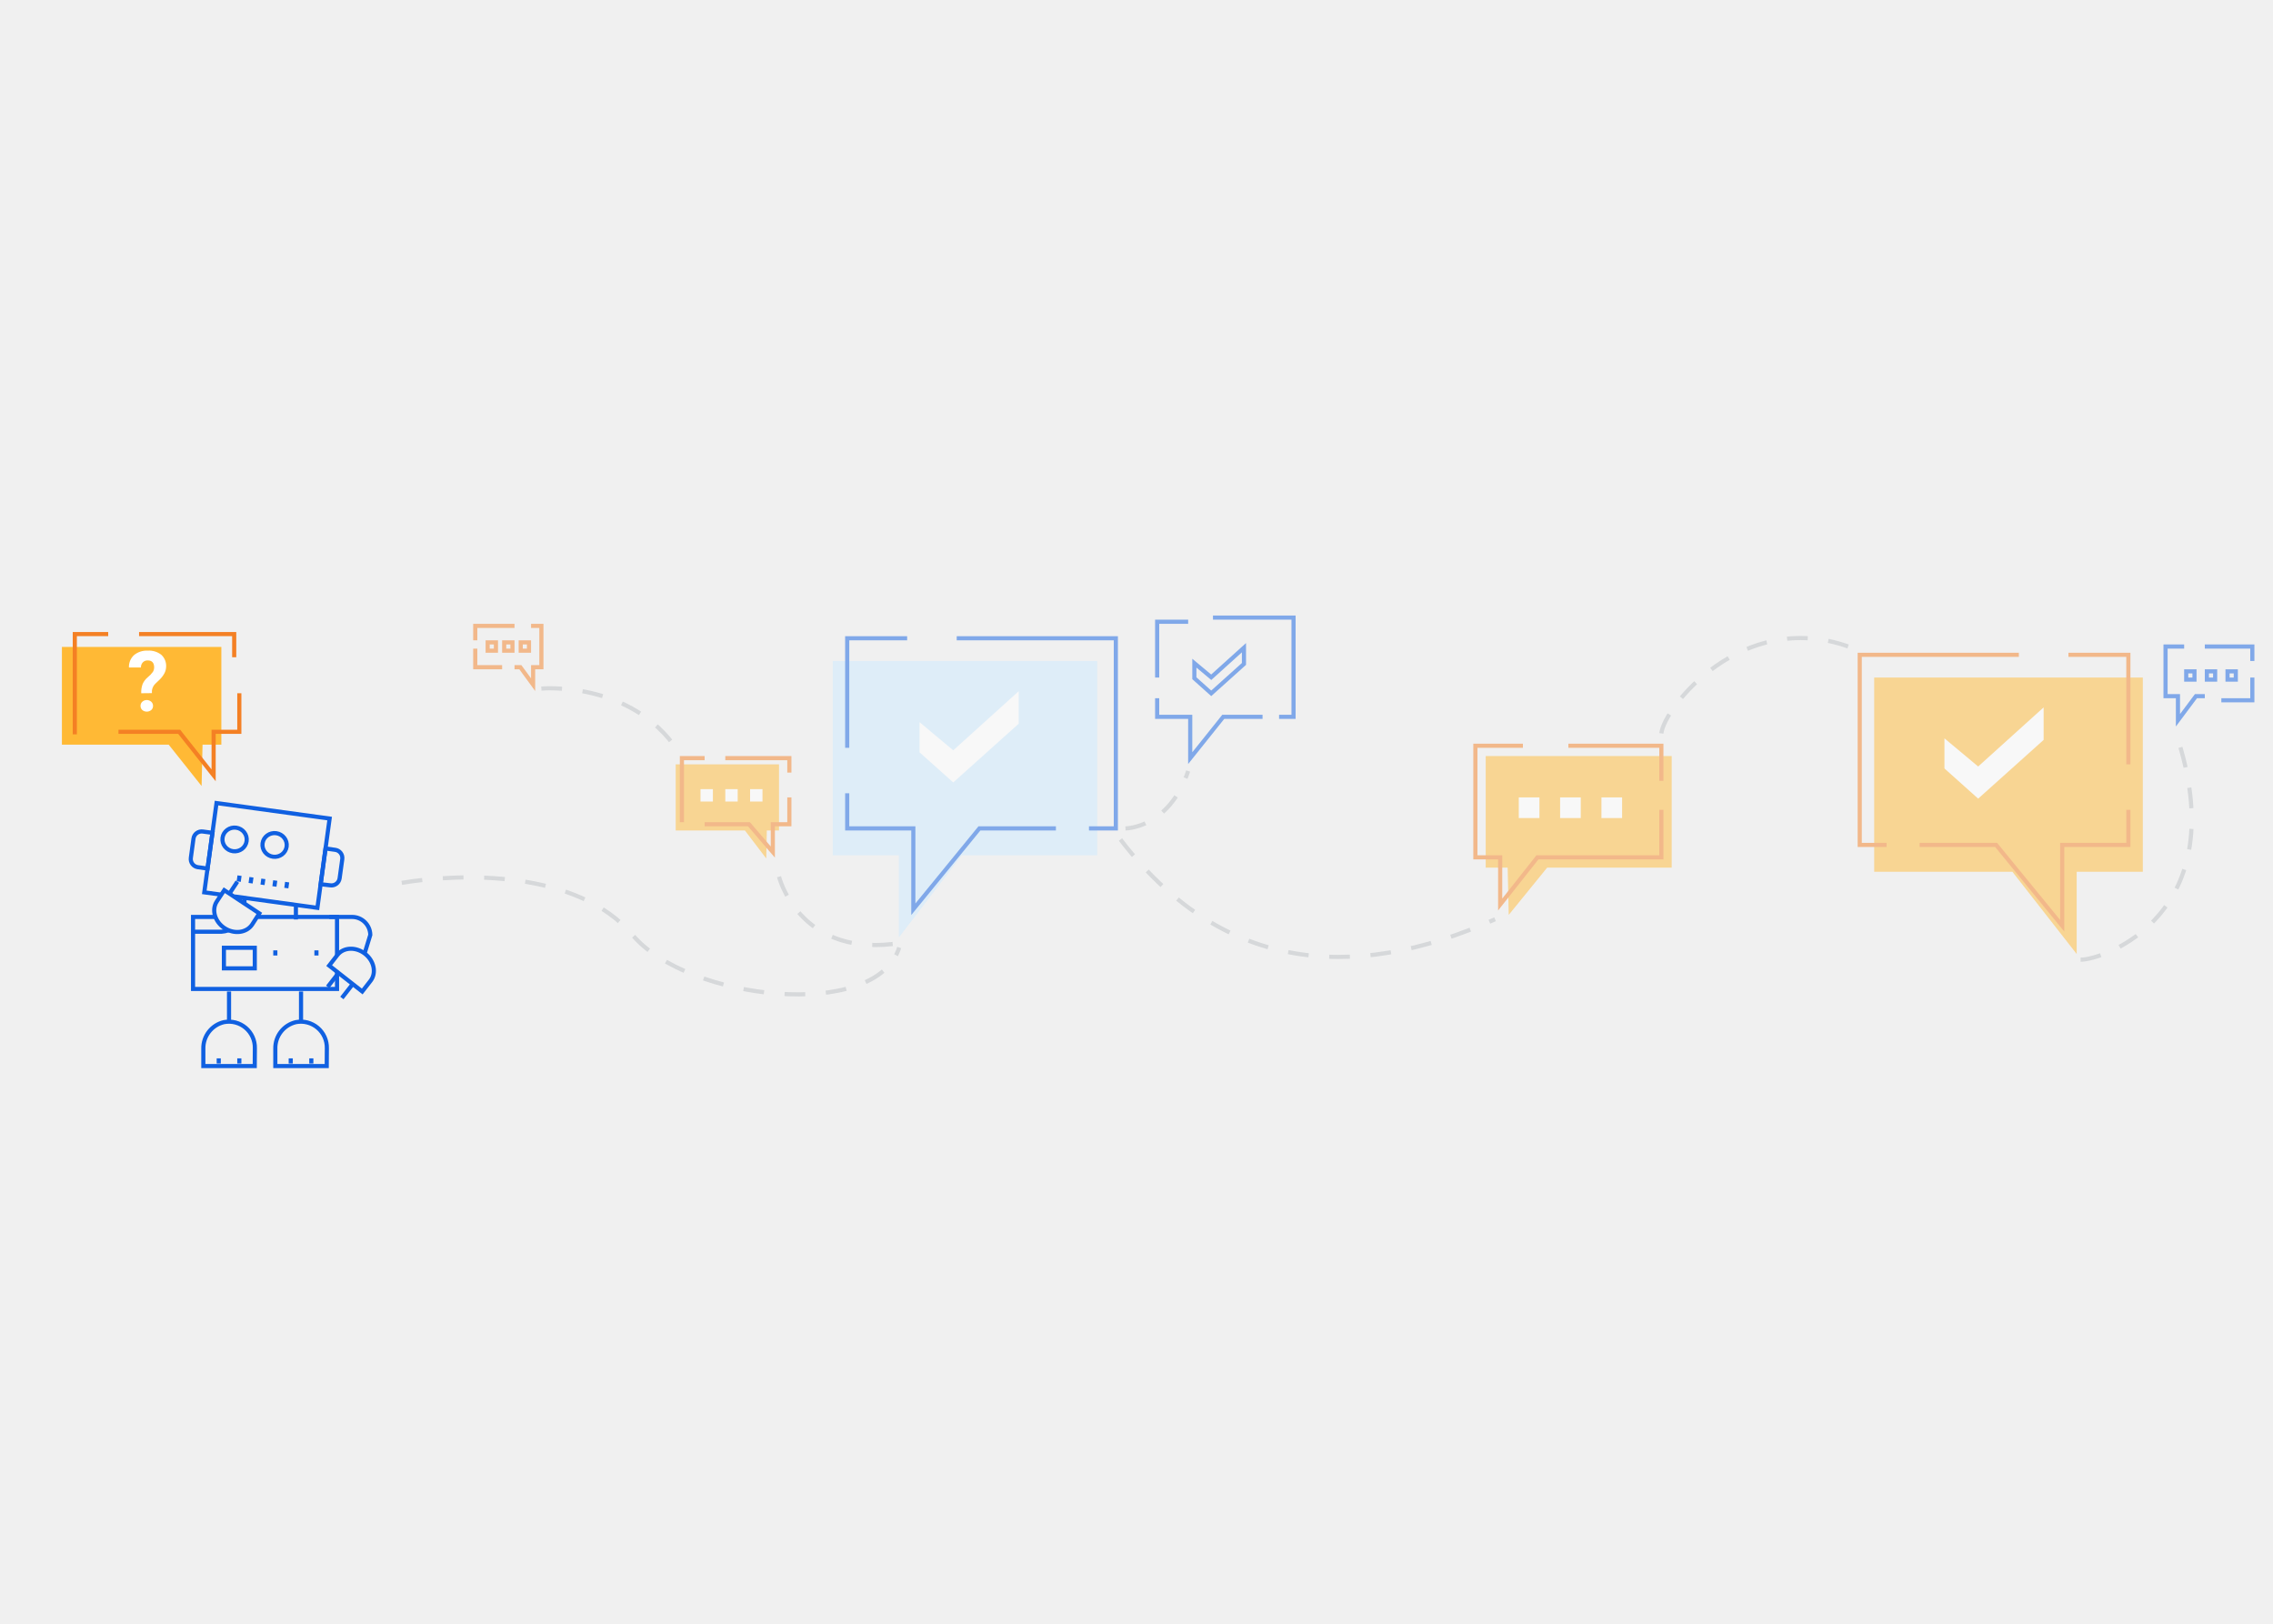
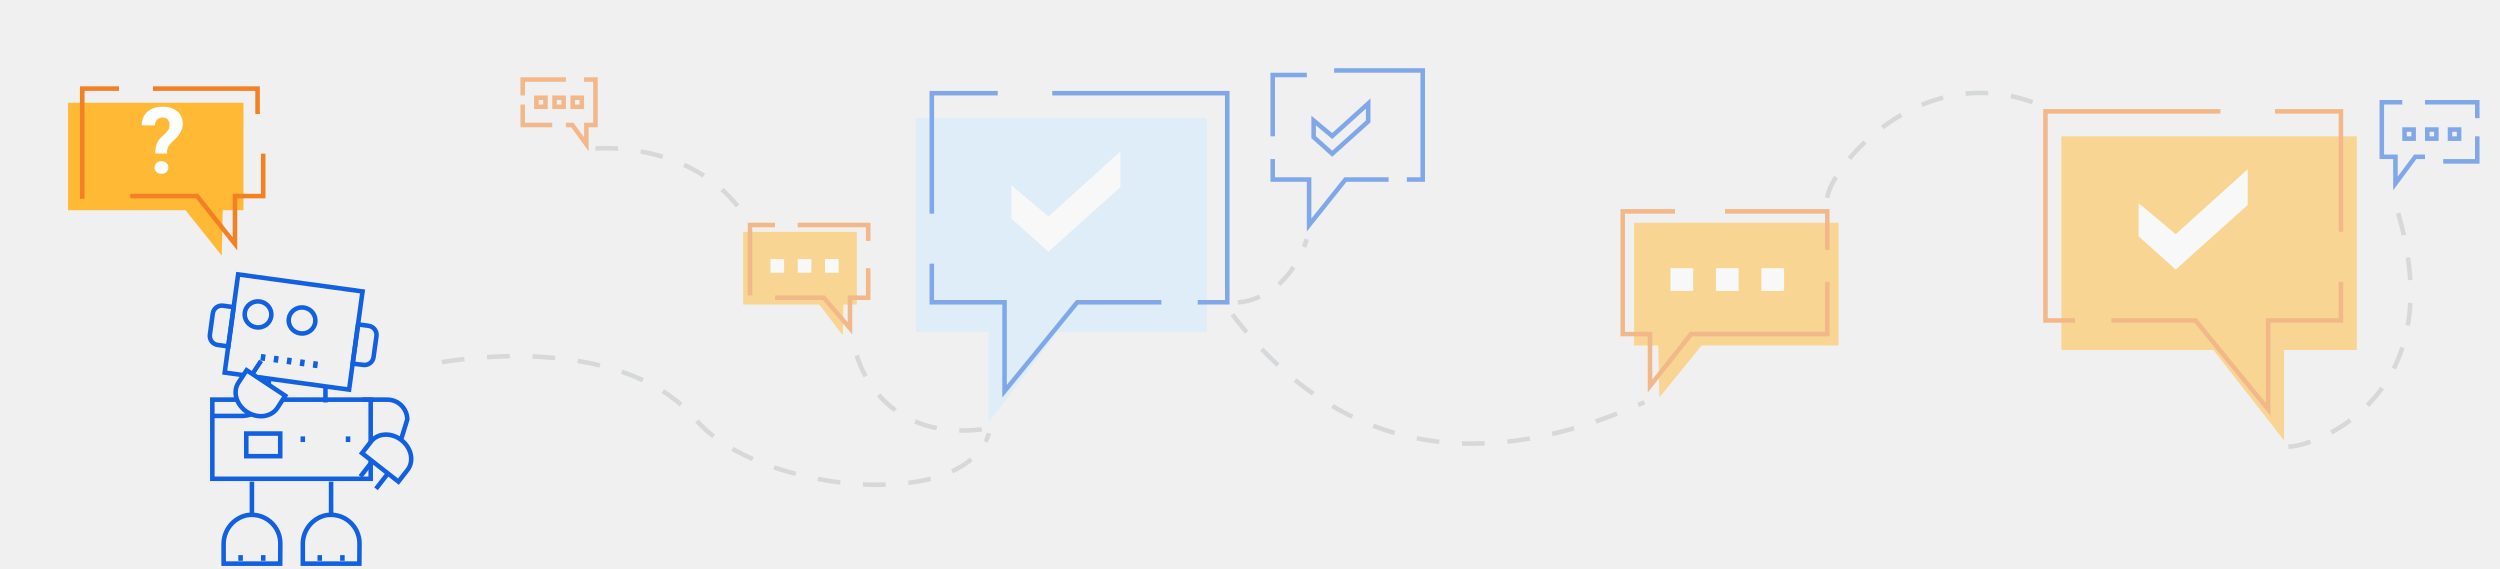
- <svg xmlns="http://www.w3.org/2000/svg" width="14" height="10" fill="none" viewBox="0 0 550 125">
+ <svg xmlns="http://www.w3.org/2000/svg" viewBox="0 0 550 125">
  <defs>
    <style>.cls-3,.cls-6,.cls-7{fill:none;stroke-miterlimit:10}.cls-3{stroke:#1060e1}.cls-4{fill:#fff}.cls-5{fill:#ffb935}.cls-6{stroke:#f48024}.cls-7{stroke:#bbc0c4;stroke-dasharray:5}</style>
  </defs>
  <g opacity=".5">
    <path fill="#cceaff" d="M232.73 73L217.5 92.89V73h-16V26h64v47H232.73z" />
    <path class="cls-3" d="M205 47V20.5h14.5M255.5 66.5h-18.51L221 86.06V66.5h-16V58M231.5 20.5H270v46h-6.5" />
    <path class="cls-4" d="M222.5 40.79v7.3l8.16 7.29 15.84-14.21V33.3l-15.84 14.31-8.16-6.82z" />
    <path class="cls-5" d="M374.36 76l-9.29 11.42-.26-11.42h-5.31V49h45v27h-30.14z" />
    <path class="cls-6" d="M379.5 46.5H402V55M402 62v11.5H372.02L363 84.92V73.5h-6v-27h11.5" />
    <path class="cls-4" d="M377.5 59h5v5h-5zM367.5 59h5v5h-5zM387.5 59h5v5h-5z" />
    <path class="cls-5" d="M180.25 67l5.16 6.77.14-6.77h2.95V51h-25v16h16.75z" />
    <path class="cls-6" d="M170.5 65.5h10.73l5.77 6.72V65.5h4V59M170.5 49.5H165V65M191 53v-3.5h-15.5" />
    <path class="cls-4" transform="rotate(-180 177 58.5)" d="M175.5 57h3v3h-3z" />
    <path class="cls-4" transform="rotate(-180 183 58.5)" d="M181.5 57h3v3h-3z" />
    <path class="cls-4" transform="rotate(-180 171 58.5)" d="M169.5 57h3v3h-3z" />
    <path class="cls-5" d="M486.95 77l15.55 19.89V77h16V30h-65v47H486.95z" />
    <path class="cls-6" d="M515 51V24.5h-14.5M464.5 70.5h18.51L499 90.06V70.5h16V62M488.5 24.5H450v46h6.5" />
    <path class="cls-4" d="M470.5 44.71V52l8.16 7.3 15.84-14.21v-7.87l-15.84 14.3-8.16-6.81z" />
    <path class="cls-3" d="M533.5 34.5h-2.14L527 40.34V34.5h-3v-12h4.5M545 30v5.5h-7.5M533.5 22.5H545V26M534 28.5h2v2h-2z" />
    <path class="cls-3" d="M529 28.5h2v2h-2zM539 28.5h2v2h-2zM280 30V16.5h7.5M305.5 39.5H296l-8 10v-10h-8V35M293.5 15.5H313v24h-3.5" />
    <path class="cls-3" d="M289 26.52v3.65l4.08 3.65 7.92-7.11v-3.93l-7.92 7.15-4.08-3.41z" />
    <path class="cls-6" d="M124.5 27.5h1.41l3.09 4.23V27.5h2v-10h-2.5M115 23v4.5h6.5M124.5 17.5H115V21" />
    <path class="cls-6" transform="rotate(-180 123 22.5)" d="M122 21.5h2v2h-2z" />
    <path class="cls-6" transform="rotate(-180 127 22.5)" d="M126 21.5h2v2h-2z" />
    <path class="cls-6" transform="rotate(-180 119 22.5)" d="M118 21.5h2v2h-2z" />
    <path class="cls-7" d="M188.5 78.19s4.69 18.91 27.5 16.28M131 32.67s21.64-2 33 15M271.12 69.19c23.92 31.24 55.21 35.18 90.64 19.3M402 43.5c.68-6.28 19.53-30.13 45.26-21M503.45 98.26c5.25.1 37.8-10.84 23.09-54.76M272.34 66.5s10.51 0 15.16-13.88" />
    <path class="cls-7" d="M97.22 79.67c14.33-2.39 42.51-3.18 55.87 12.65s58.91 20.93 64.49 3" />
  </g>
  <path class="cls-3" d="M59.15 84.6v-1.04M71.6 84.81v3.73M53.39 82.51l-3.96-.54 2.96-21.6 27.37 3.75-2.96 21.6-20.05-2.75" />
  <path class="cls-3" d="M50.22 76.21l-2.31-.32a2 2 0 01-1.73-2.28l.63-4.61a2 2 0 012.3-1.74l2.3.31zM79.88 80.27L77.59 80l1.18-8.64 2.32.32a2 2 0 011.73 2.27l-.64 4.62a2 2 0 01-2.3 1.7zM66.6 79.11l-.2 1.44M69.48 79.5l-.2 1.44M63.72 78.71l-.2 1.44M60.84 78.32l-.2 1.44M57.96 77.93l-.2 1.44" />
  <ellipse class="cls-3" cx="66.45" cy="70.5" rx="2.87" ry="2.94" transform="rotate(-82.2 66.45 70.504)" />
  <ellipse class="cls-3" cx="56.76" cy="69.18" rx="2.87" ry="2.94" transform="rotate(-82.2 56.758 69.175)" />
  <path class="cls-3" d="M55.42 105.96v7.46M72.84 105.96v7.46M76.57 96.01v1.24M66.62 96.01v1.24M54.18 95.38h7.47v4.98h-7.47z" />
  <path class="cls-3" d="M81.55 100.98v4.36H46.71V87.92h5.28M57.43 79.39l-1.98 3" />
  <path class="cls-3" d="M54.31 90.61c-2.34-1.55-3.17-4.43-1.85-6.43l1.8-2.73 8.49 5.61L61 89.78c-1.37 2.01-4.34 2.38-6.69.83zM62.27 87.92h19.28v9.33" />
  <path class="cls-3" d="M88.32 96.44l1.28-4.17a4.4 4.4 0 00-4.45-4.35h-5.47M79.29 104.84l2.68-3.44M82.72 107.53l2.69-3.44M88.32 96.83c2.22 1.73 2.81 4.67 1.33 6.56l-2 2.57-8-6.27 2-2.57c1.47-1.89 4.46-2.02 6.67-.29zM55.3 91.15a6.72 6.72 0 01-1.74.35H46.5" />
  <path class="cls-5" d="M40.82 46.24l7.96 10 .23-10h4.55V22.6H14.98v23.64h25.84z" />
  <path class="cls-6" d="M28.67 43.13h14.69l8.33 10.53V43.13h6.22V33.8M26.18 19.49H18.1v24.26M56.67 25.09v-5.6H33.65" />
  <path class="cls-4" d="M34.17 33.8a5.9 5.9 0 01.34-2.23 4.5 4.5 0 011.24-1.64A6.41 6.41 0 0037 28.62a2.06 2.06 0 00.3-1.07c0-1.12-.52-1.69-1.56-1.69a1.56 1.56 0 00-1.18.46 1.74 1.74 0 00-.46 1.25h-2.9a3.84 3.84 0 011.23-3 4.82 4.82 0 013.31-1.08 4.84 4.84 0 013.29 1 3.64 3.64 0 011.17 2.89 3.57 3.57 0 01-.43 1.62 6.57 6.57 0 01-1.33 1.68l-.81.77a2.78 2.78 0 00-.87 1.71v.61zM34 36.85a1.34 1.34 0 01.43-1 1.64 1.64 0 012.17 0 1.34 1.34 0 01.43 1 1.32 1.32 0 01-.42 1 1.7 1.7 0 01-2.19 0 1.32 1.32 0 01-.42-1z" />
  <path class="cls-3" d="M79.06 124H66.62v-4.21a6.45 6.45 0 015-6.42 6.29 6.29 0 017.47 6.33zM75.33 122.13v1.25M70.35 122.13v1.25M61.64 124H49.2v-4.21a6.47 6.47 0 015-6.42 6.29 6.29 0 017.47 6.33zM57.91 122.13v1.25M52.93 122.13v1.25" />
</svg>
